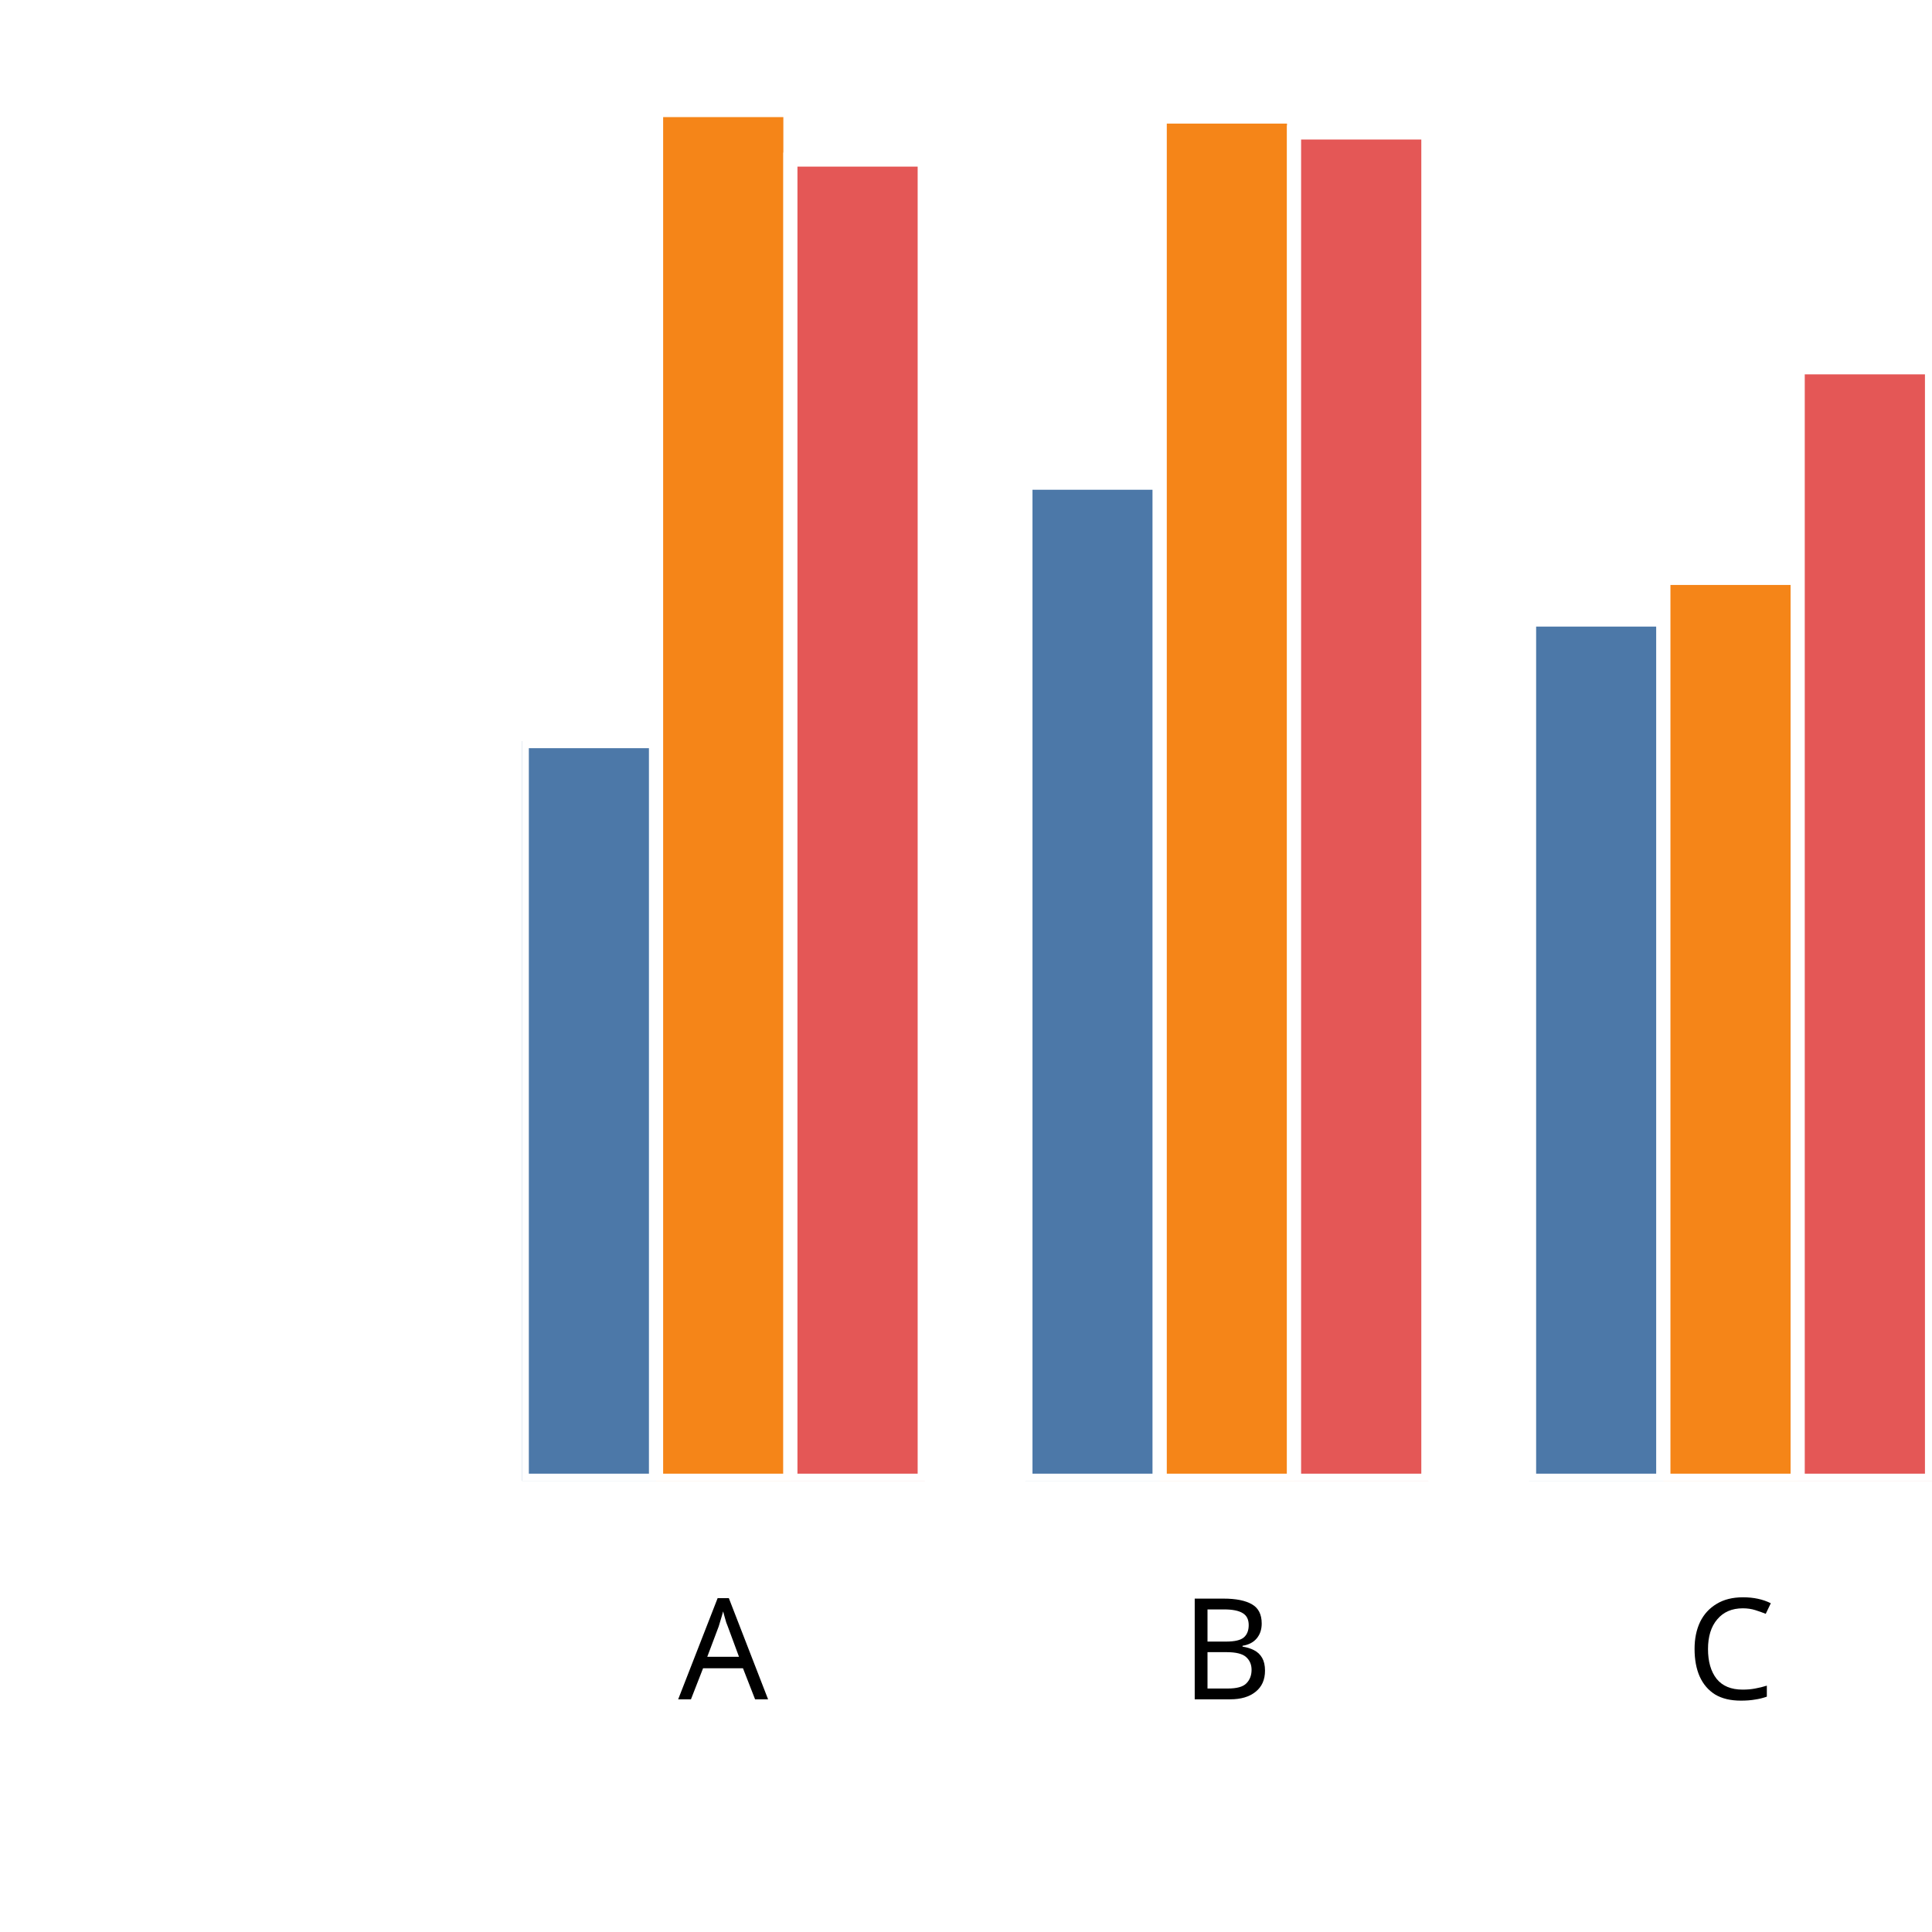
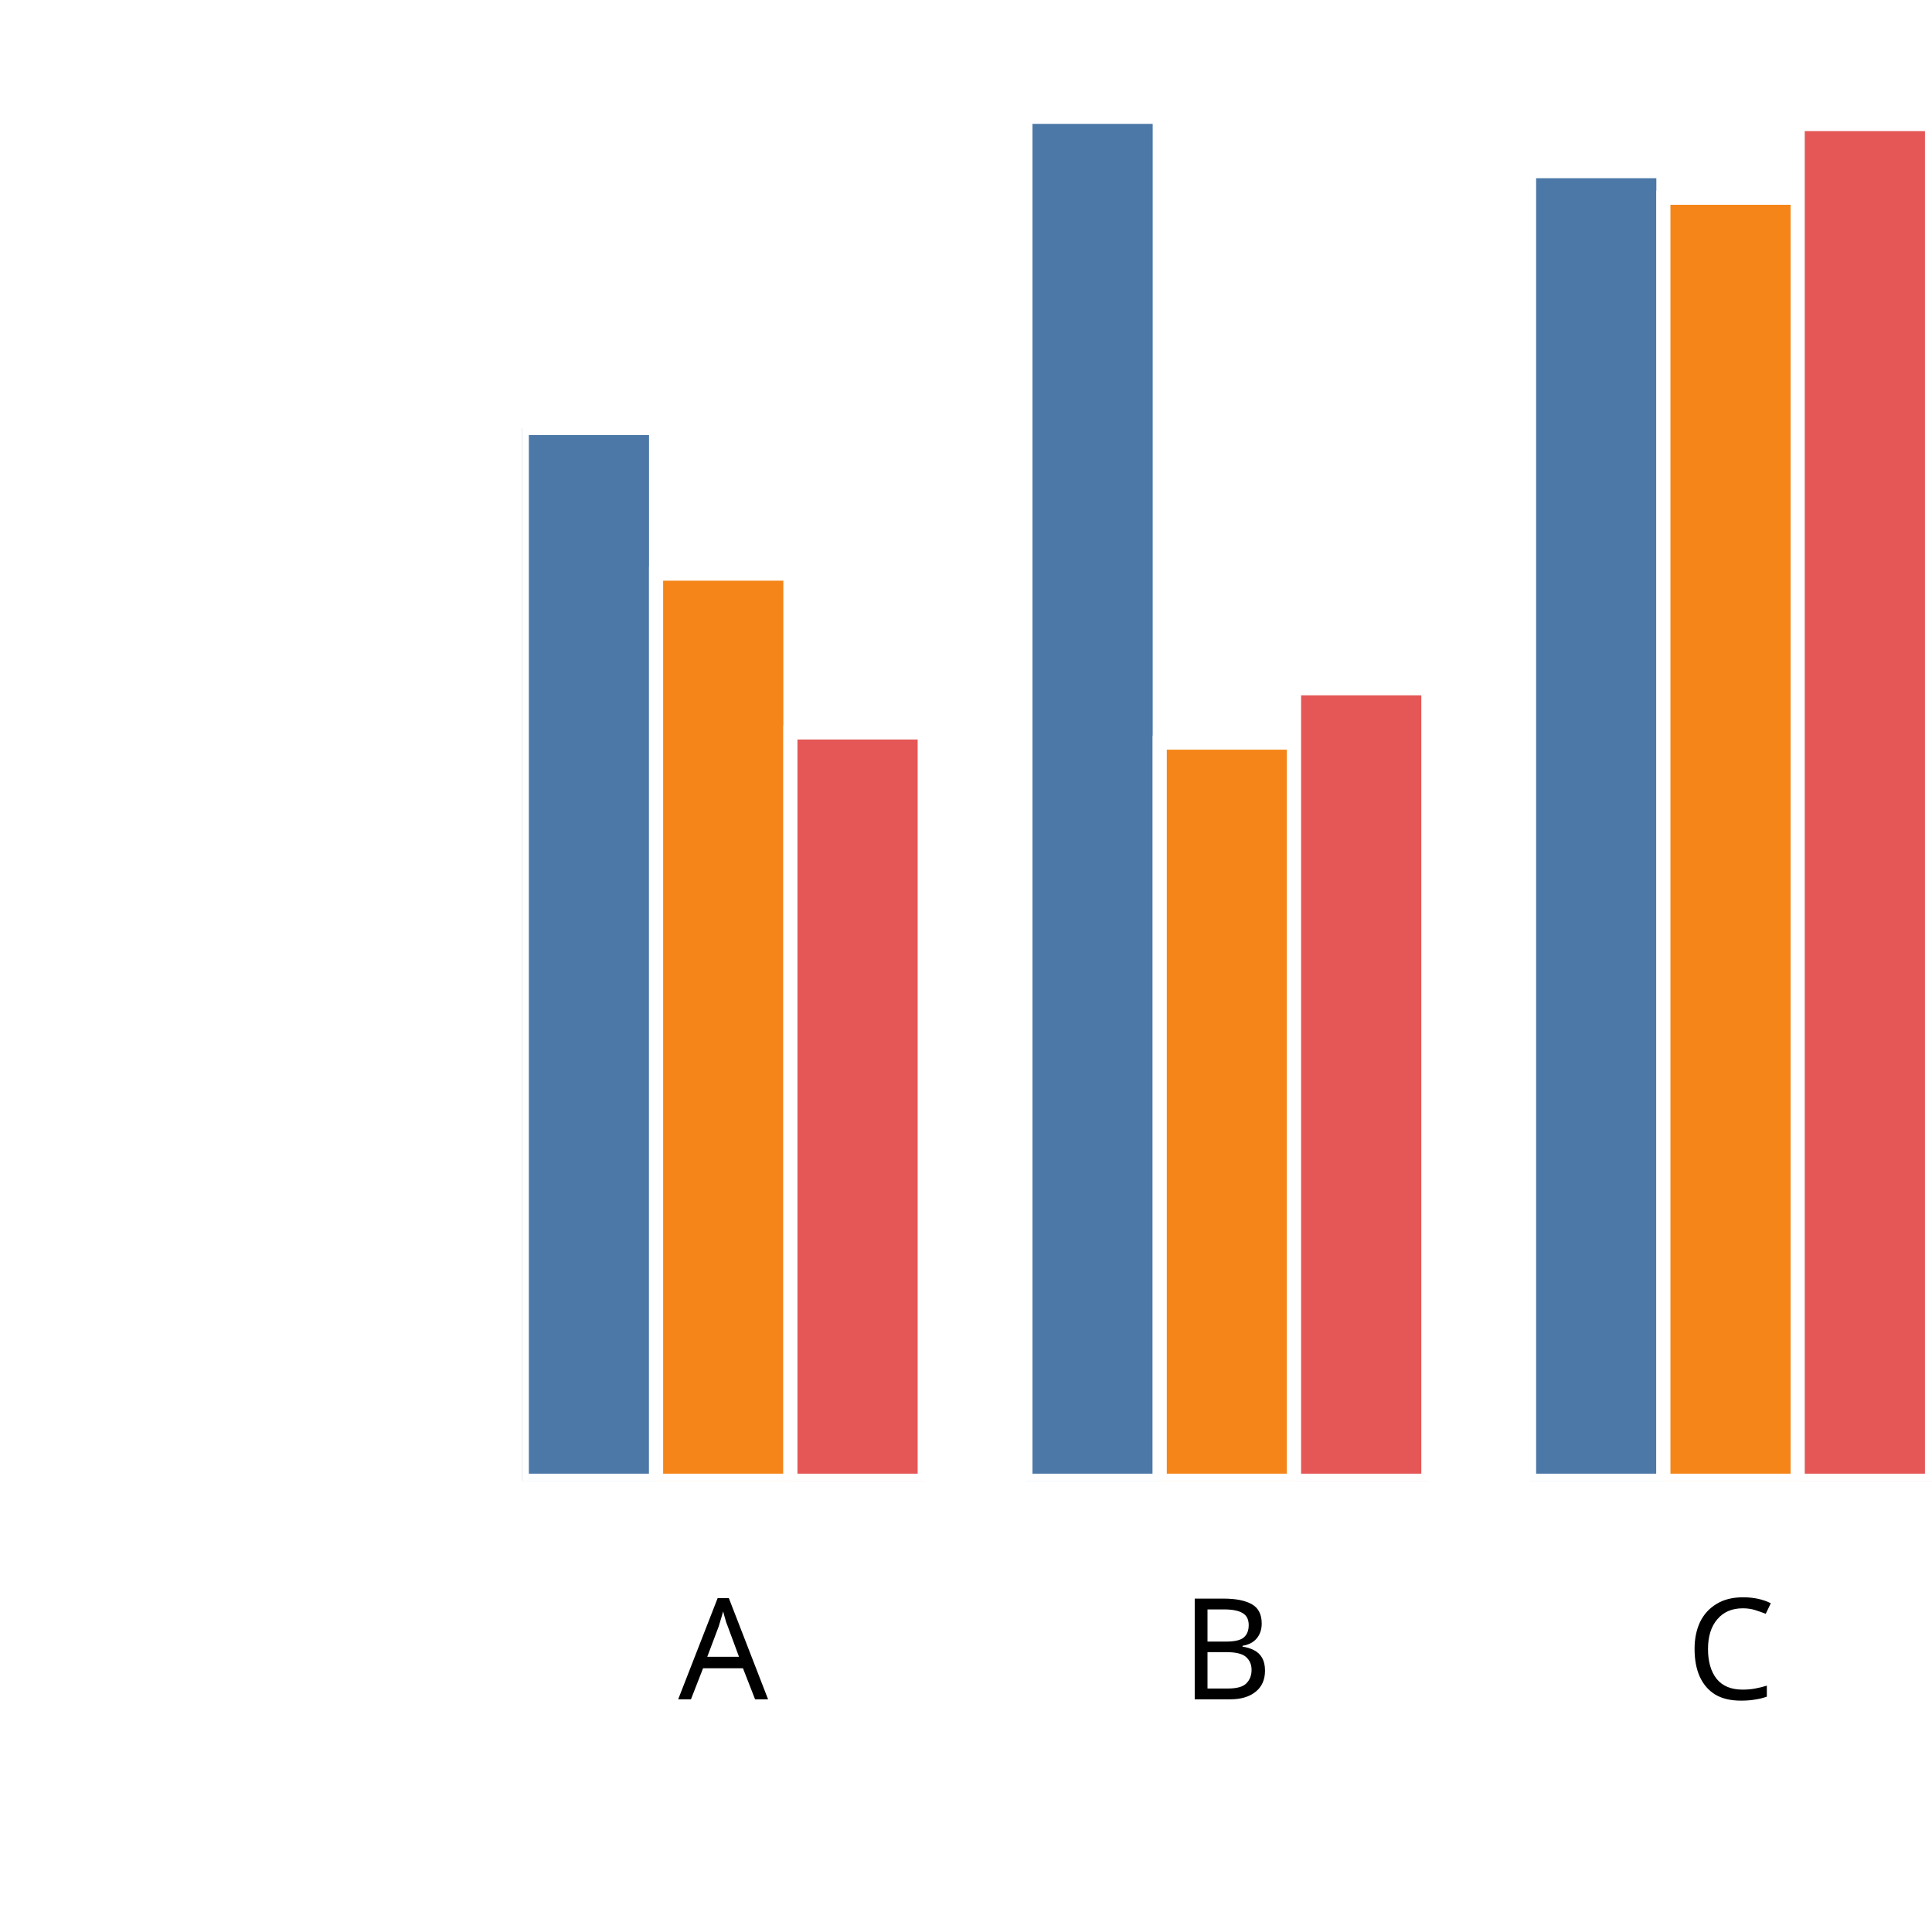
<svg xmlns="http://www.w3.org/2000/svg" version="1.1" class="marks" width="137" height="137" viewBox="0 0 137 137">
  <rect width="137" height="137" fill="white" />
  <g fill="none" stroke-miterlimit="10" transform="translate(37,5)">
    <g class="mark-group role-frame root" role="graphics-object" aria-roledescription="group mark container">
      <g transform="translate(0,0)">
        <path class="background" aria-hidden="true" d="M0,0h100v100h-100Z" />
        <g>
          <g class="mark-group role-axis" role="graphics-symbol" aria-roledescription="axis" aria-label="X-axis titled 'x' for a discrete scale with 3 values: A, B, C">
            <g transform="translate(0.5,100.5)">
              <path class="background" aria-hidden="true" d="M0,0h0v0h0Z" pointer-events="none" />
              <g>
                <g class="mark-rule role-axis-tick" pointer-events="none">
                  <line transform="translate(14,0)" x2="0" y2="5" stroke="white" stroke-width="1.01" opacity="1" />
                  <line transform="translate(50,0)" x2="0" y2="5" stroke="white" stroke-width="1.01" opacity="1" />
                  <line transform="translate(85,0)" x2="0" y2="5" stroke="white" stroke-width="1.01" opacity="1" />
                </g>
                <g class="mark-text role-axis-label" pointer-events="none">
                  <text text-anchor="middle" transform="translate(13.78571,15)" font-family="sans-serif" font-size="10px" font-style="normal" font-weight="400" fill="black" opacity="1">A</text>
                  <text text-anchor="middle" transform="translate(49.5,15)" font-family="sans-serif" font-size="10px" font-style="normal" font-weight="400" fill="black" opacity="1">B</text>
                  <text text-anchor="middle" transform="translate(85.21429,15)" font-family="sans-serif" font-size="10px" font-style="normal" font-weight="400" fill="black" opacity="1">C</text>
                </g>
                <g class="mark-text role-axis-title" pointer-events="none">
                  <text text-anchor="middle" transform="translate(50,30)" font-family="sans-serif" font-size="11px" font-style="normal" font-weight="400" fill="white" opacity="1">x</text>
                </g>
              </g>
              <path class="foreground" aria-hidden="true" d="" pointer-events="none" display="none" />
            </g>
          </g>
          <g class="mark-group role-axis" role="graphics-symbol" aria-roledescription="axis" aria-label="Y-axis titled 'sum of y' for a linear scale with values from 0.0 to 2.0">
            <g transform="translate(0.5,0.5)">
              <path class="background" aria-hidden="true" d="M0,0h0v0h0Z" pointer-events="none" />
              <g>
                <g class="mark-rule role-axis-tick" pointer-events="none">
                  <line transform="translate(0,100)" x2="-5" y2="0" stroke="white" stroke-width="1.01" opacity="1" />
                  <line transform="translate(0,75)" x2="-5" y2="0" stroke="white" stroke-width="1.01" opacity="1" />
                  <line transform="translate(0,50)" x2="-5" y2="0" stroke="white" stroke-width="1.01" opacity="1" />
                  <line transform="translate(0,25)" x2="-5" y2="0" stroke="white" stroke-width="1.01" opacity="1" />
                  <line transform="translate(0,0)" x2="-5" y2="0" stroke="white" stroke-width="1.01" opacity="1" />
                </g>
                <g class="mark-text role-axis-label" pointer-events="none">
                  <text text-anchor="end" transform="translate(-7,103)" font-family="sans-serif" font-size="10px" font-style="normal" font-weight="400" fill="white" opacity="1">0.0</text>
                  <text text-anchor="end" transform="translate(-7,78)" font-family="sans-serif" font-size="10px" font-style="normal" font-weight="400" fill="white" opacity="1">0.5</text>
                  <text text-anchor="end" transform="translate(-7,53)" font-family="sans-serif" font-size="10px" font-style="normal" font-weight="400" fill="white" opacity="1">1.0</text>
                  <text text-anchor="end" transform="translate(-7,28)" font-family="sans-serif" font-size="10px" font-style="normal" font-weight="400" fill="white" opacity="1">1.5</text>
                  <text text-anchor="end" transform="translate(-7,3)" font-family="sans-serif" font-size="10px" font-style="normal" font-weight="400" fill="white" opacity="1">2.0</text>
                </g>
                <g class="mark-text role-axis-title" pointer-events="none">
                  <text text-anchor="middle" transform="translate(-26,50) rotate(-90) translate(0,-2)" font-family="sans-serif" font-size="11px" font-style="normal" font-weight="400" fill="white" opacity="1">sum of y</text>
                </g>
              </g>
              <path class="foreground" aria-hidden="true" d="" pointer-events="none" display="none" />
            </g>
          </g>
          <g class="mark-group role-scope" clip-path="url(#clip1)" role="graphics-object" aria-roledescription="group mark container">
            <g transform="translate(0,0)">
              <path class="background" aria-hidden="true" d="M0,0h0v0h0Z" />
              <g>
                <g class="mark-rect role-mark" role="graphics-symbol" aria-roledescription="rect mark container">
-                   <path d="M1.7763568394002505e-15,47.552h9.524v52.448h-9.524Z" fill="#4c78a8" stroke="white" stroke-width="1" opacity="1" />
-                   <path d="M9.524,2.803h9.524v97.197h-9.524Z" fill="#f58518" stroke="white" stroke-width="1" opacity="1" />
-                   <path d="M19.048,6.316h9.524v93.684h-9.524Z" fill="#e45756" stroke="white" stroke-width="1" opacity="1" />
+                   <path d="M1.7763568394002505e-15,25.351h9.524v74.649h-9.524Z" fill="#4c78a8" stroke="white" stroke-width="1" opacity="1" />
+                   <path d="M9.524,35.678h9.524v64.322h-9.524Z" fill="#f58518" stroke="white" stroke-width="1" opacity="1" />
+                   <path d="M19.048,46.94h9.524v53.06h-9.524Z" fill="#e45756" stroke="white" stroke-width="1" opacity="1" />
                </g>
              </g>
              <path class="foreground" aria-hidden="true" d="" display="none" />
            </g>
            <g transform="translate(35.71429,0)">
              <path class="background" aria-hidden="true" d="M0,0h0v0h0Z" />
              <g>
                <g class="mark-rect role-mark" role="graphics-symbol" aria-roledescription="rect mark container">
-                   <path d="M1.7763568394002505e-15,29.23h9.524v70.77h-9.524Z" fill="#4c78a8" stroke="white" stroke-width="1" opacity="1" />
-                   <path d="M9.524,3.266h9.524v96.734h-9.524Z" fill="#f58518" stroke="white" stroke-width="1" opacity="1" />
-                   <path d="M19.048,4.392h9.524v95.608h-9.524Z" fill="#e45756" stroke="white" stroke-width="1" opacity="1" />
+                   <path d="M1.7763568394002505e-15,3.282h9.524v96.718h-9.524Z" fill="#4c78a8" stroke="white" stroke-width="1" opacity="1" />
+                   <path d="M9.524,47.661h9.524v52.339h-9.524Z" fill="#f58518" stroke="white" stroke-width="1" opacity="1" />
+                   <path d="M19.048,43.806h9.524v56.194h-9.524Z" fill="#e45756" stroke="white" stroke-width="1" opacity="1" />
                </g>
              </g>
              <path class="foreground" aria-hidden="true" d="" display="none" />
            </g>
            <g transform="translate(71.42857,0)">
              <path class="background" aria-hidden="true" d="M0,0h0v0h0Z" />
              <g>
                <g class="mark-rect role-mark" role="graphics-symbol" aria-roledescription="rect mark container">
-                   <path d="M1.7763568394002505e-15,38.931h9.524v61.069h-9.524Z" fill="#4c78a8" stroke="white" stroke-width="1" opacity="1" />
-                   <path d="M9.524,35.98h9.524v64.02h-9.524Z" fill="#f58518" stroke="white" stroke-width="1" opacity="1" />
-                   <path d="M19.048,21.044h9.524v78.956h-9.524Z" fill="#e45756" stroke="white" stroke-width="1" opacity="1" />
+                   <path d="M1.7763568394002505e-15,7.136h9.524v92.864h-9.524Z" fill="#4c78a8" stroke="white" stroke-width="1" opacity="1" />
+                   <path d="M9.524,9.021h9.524v90.979h-9.524Z" fill="#f58518" stroke="white" stroke-width="1" opacity="1" />
+                   <path d="M19.048,3.798h9.524v96.202h-9.524Z" fill="#e45756" stroke="white" stroke-width="1" opacity="1" />
                </g>
              </g>
              <path class="foreground" aria-hidden="true" d="" display="none" />
            </g>
          </g>
        </g>
        <path class="foreground" aria-hidden="true" d="" display="none" />
      </g>
    </g>
  </g>
  <defs>
    <clipPath id="clip1">
      <rect x="0" y="0" width="100" height="100" />
    </clipPath>
  </defs>
</svg>
